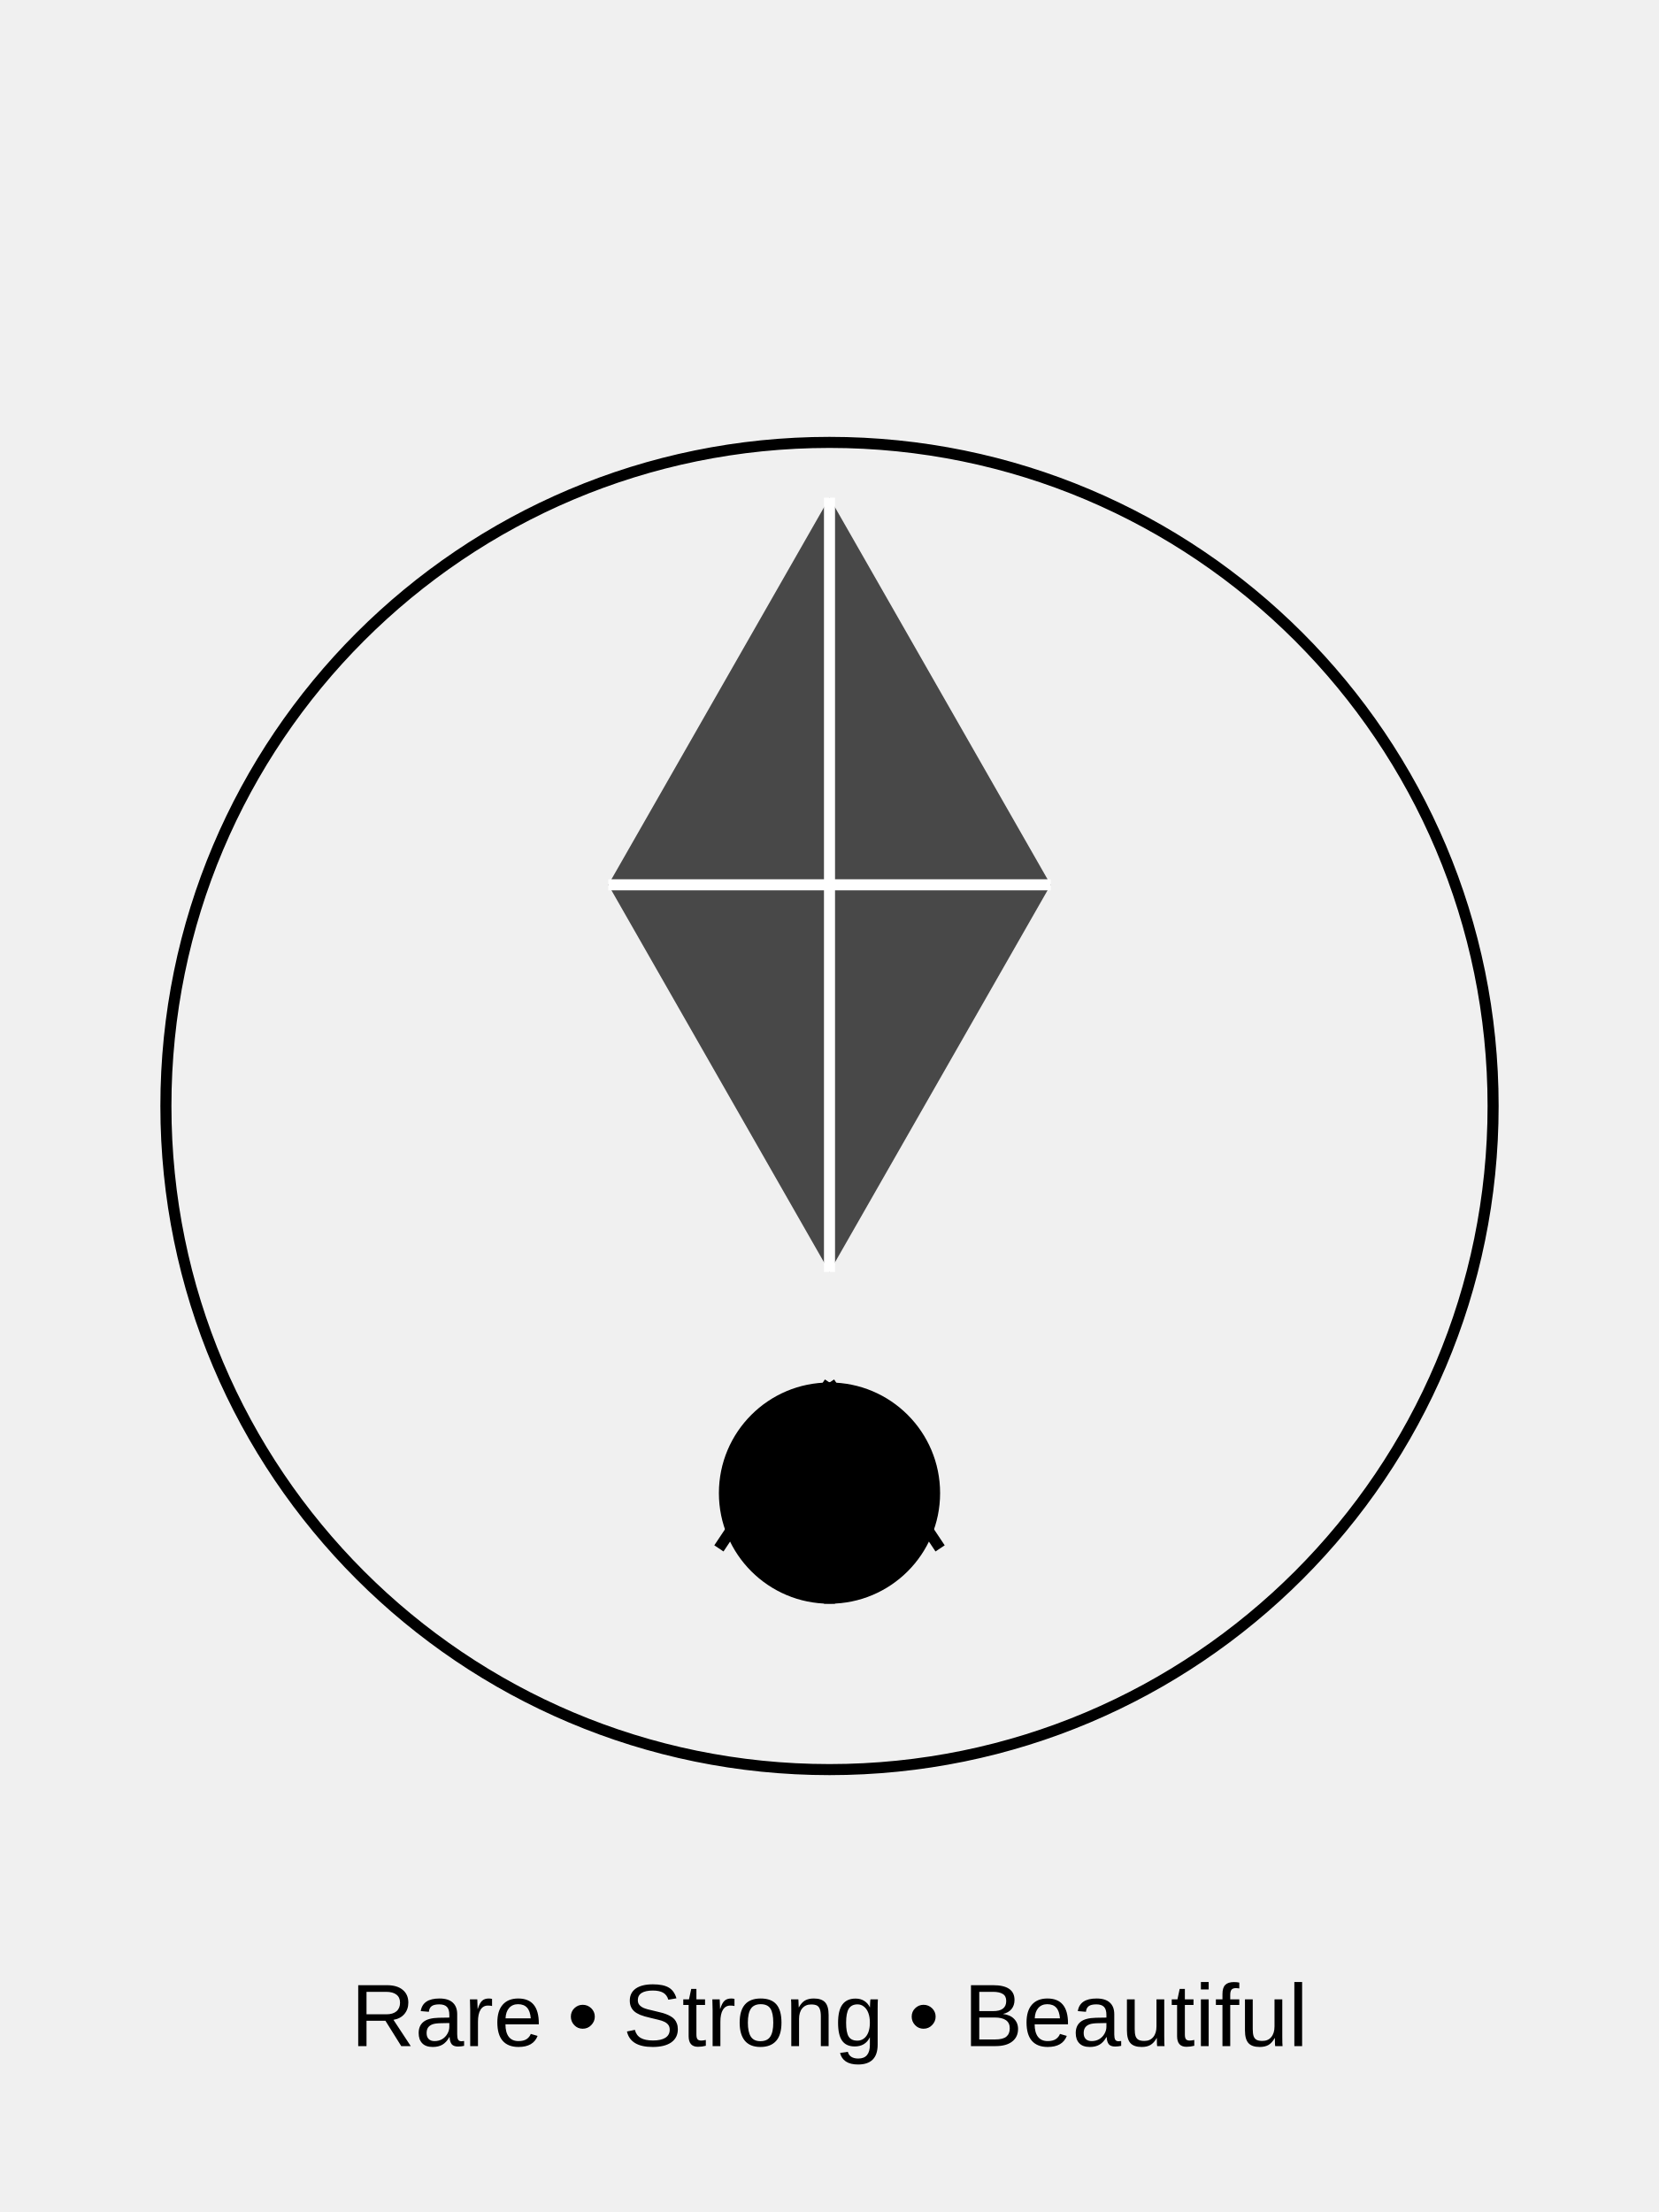
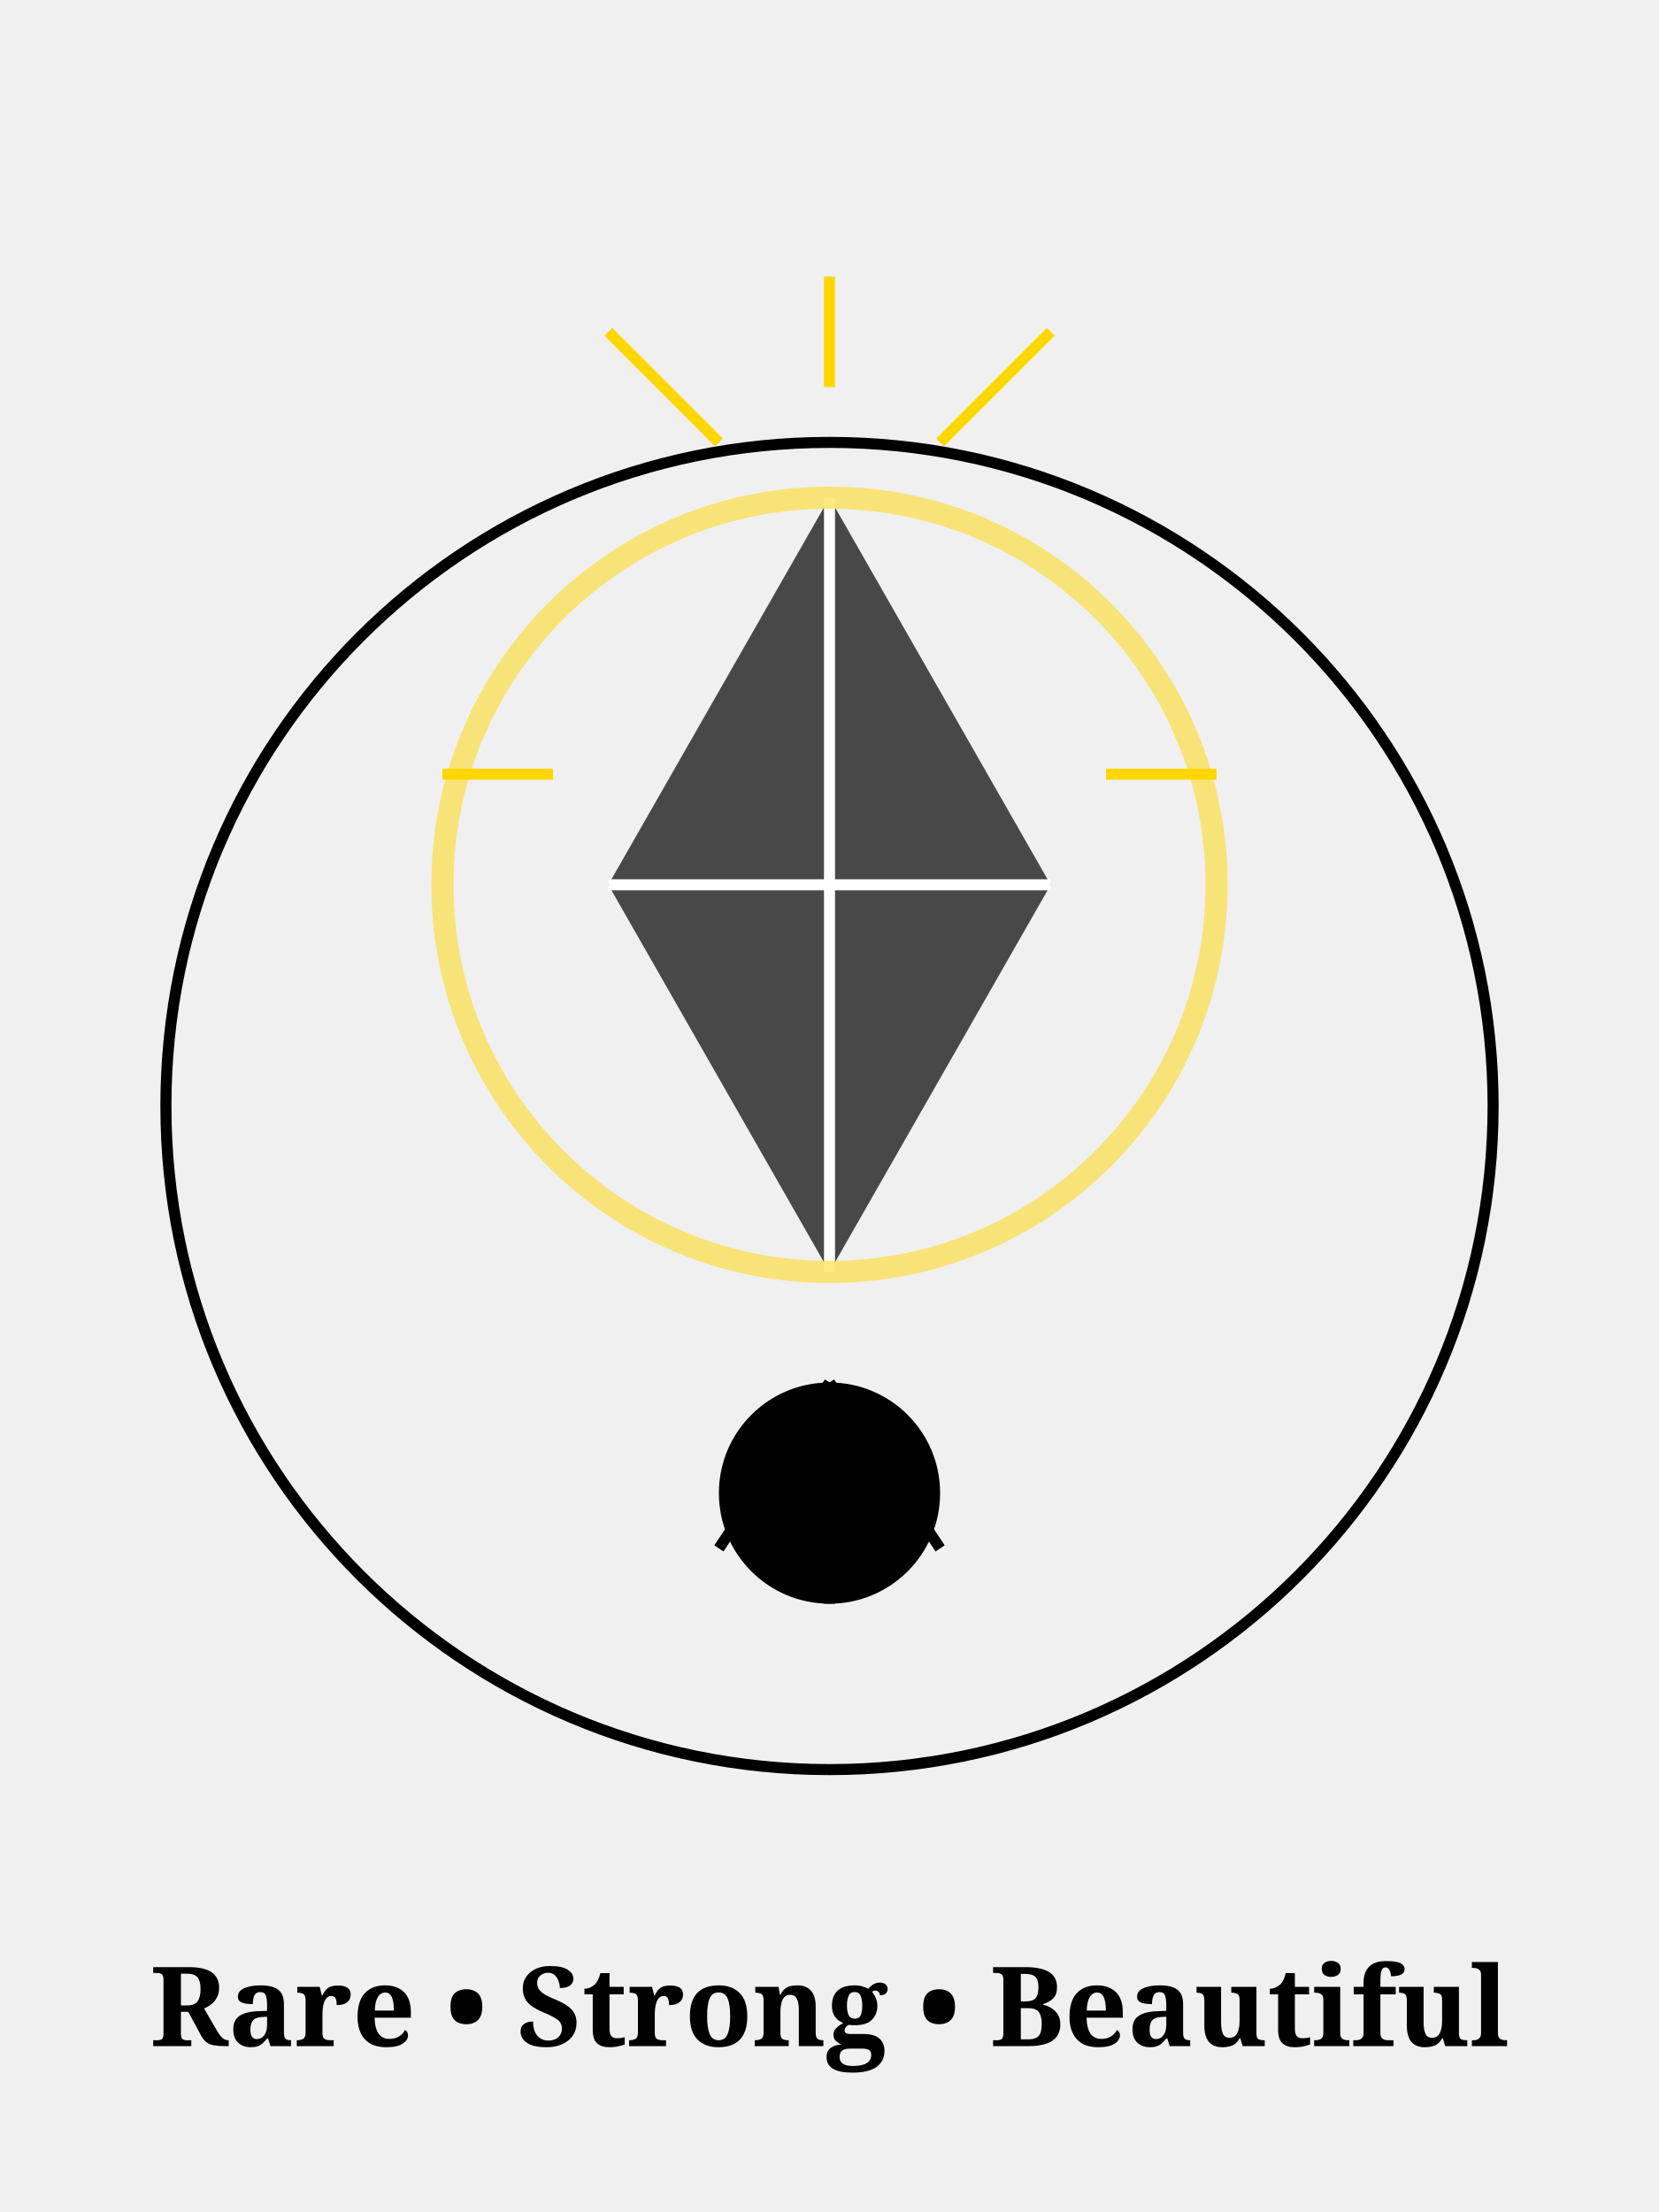
<svg xmlns="http://www.w3.org/2000/svg" width="300" height="400" viewBox="0 0 300 400">
  <circle cx="150" cy="200" r="120" fill="#F0F0F0" stroke="#000" stroke-width="2" />
  <polygon points="150,90 190,160 150,230 110,160" fill="#000" opacity="0.7" />
  <line x1="150" y1="90" x2="150" y2="230" stroke="#FFF" stroke-width="2" />
  <line x1="110" y1="160" x2="190" y2="160" stroke="#FFF" stroke-width="2" />
+   <line x1="150" y1="70" x2="150" y2="50" stroke="#FFD700" stroke-width="2" />
+   <line x1="170" y1="80" x2="190" y2="60" stroke="#FFD700" stroke-width="2" />
+   <line x1="130" y1="80" x2="110" y2="60" stroke="#FFD700" stroke-width="2" />
+   <line x1="200" y1="140" x2="220" y2="140" stroke="#FFD700" stroke-width="2" />
+   <line x1="100" y1="140" x2="80" y2="140" stroke="#FFD700" stroke-width="2" />
+   <circle cx="150" cy="160" r="70" fill="none" stroke="#FFD700" stroke-opacity="0.5" stroke-width="4" />
  <circle cx="150" cy="270" r="20" fill="#000" />
  <line x1="150" y1="250" x2="150" y2="290" stroke="#000" stroke-width="2" />
  <line x1="150" y1="250" x2="130" y2="280" stroke="#000" stroke-width="2" />
  <line x1="150" y1="250" x2="170" y2="280" stroke="#000" stroke-width="2" />
-   <text x="150" y="370" font-size="16" text-anchor="middle" fill="#000" font-family="Arial, sans-serif">
+   <text x="150" y="370" font-size="20" text-anchor="middle" fill="#000" font-family="Georgia, serif" font-weight="bold">
    Rare • Strong • Beautiful
  </text>
</svg>
